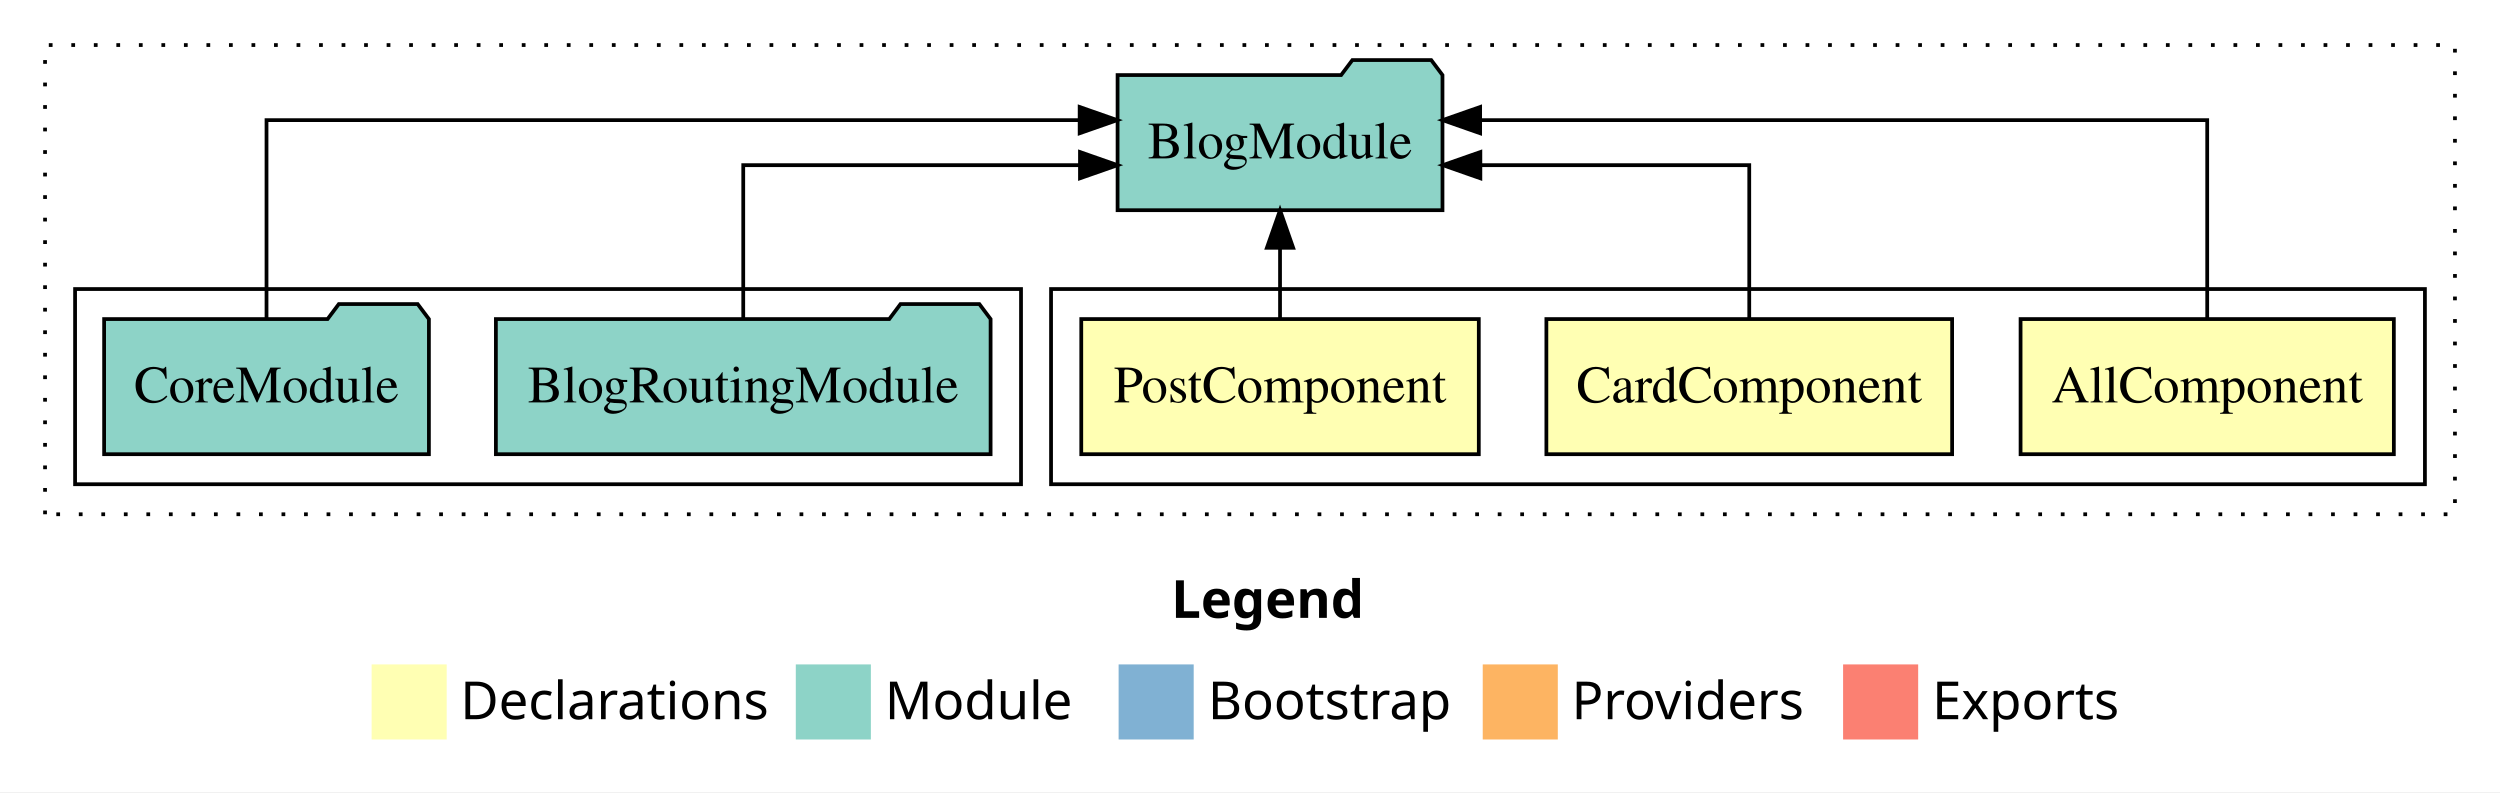
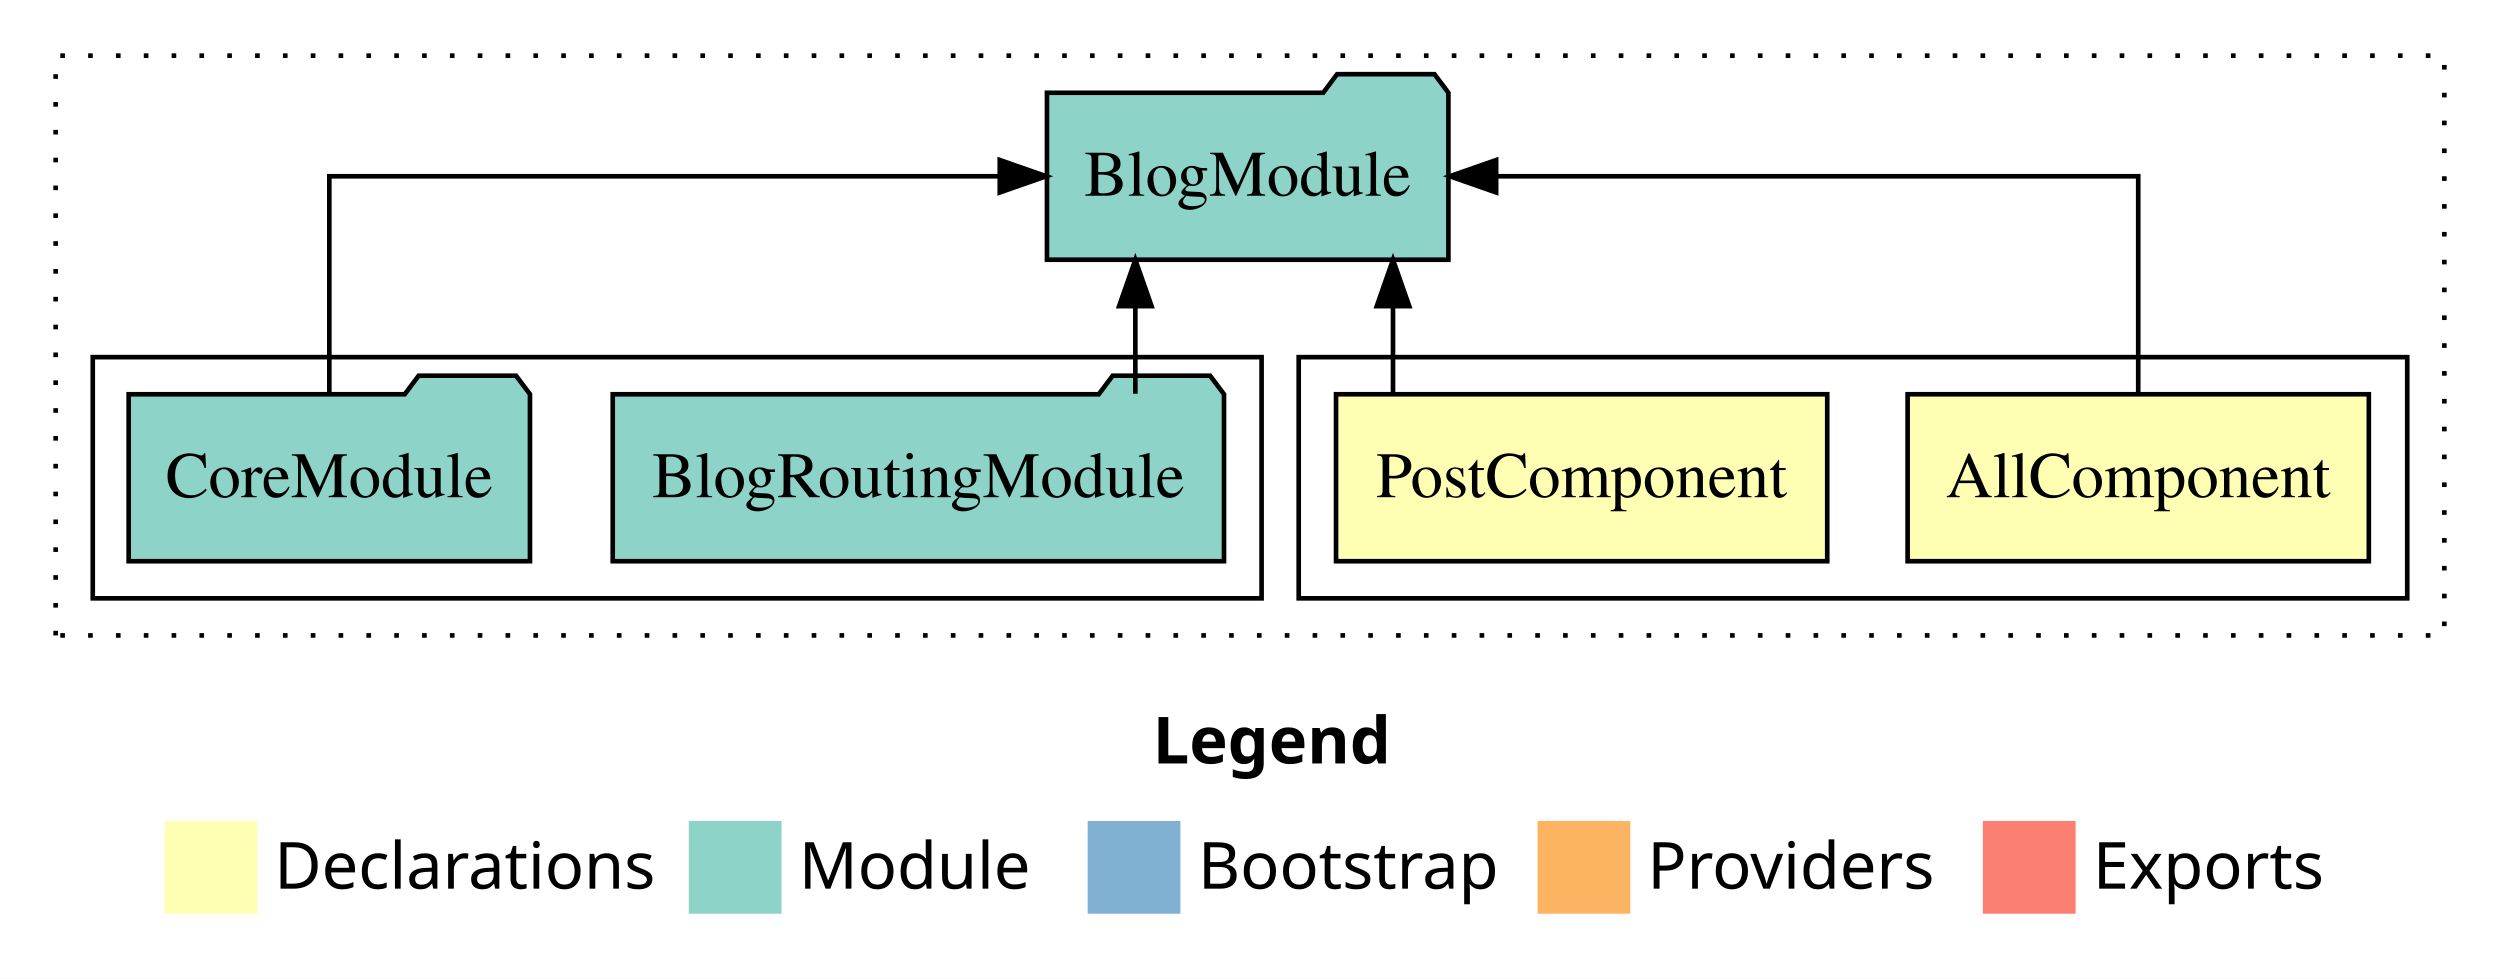
- <svg xmlns="http://www.w3.org/2000/svg" width="666pt" height="211pt" viewBox="0.00 0.00 666.00 211.00">
+ <svg xmlns="http://www.w3.org/2000/svg" width="539pt" height="211pt" viewBox="0.00 0.00 539.00 211.00">
  <g id="graph0" class="graph" transform="scale(1 1) rotate(0) translate(4 207)">
-     <polygon fill="#ffffff" stroke="transparent" points="-4,4 -4,-207 662,-207 662,4 -4,4" />
-     <text text-anchor="start" x="308.009" y="-42.4" font-family="sans-serif" font-weight="bold" font-size="14.00" fill="#000000">Legend</text>
-     <polygon fill="#ffffb3" stroke="transparent" points="95,-10 95,-30 115,-30 115,-10 95,-10" />
-     <text text-anchor="start" x="118.629" y="-15.4" font-family="sans-serif" font-size="14.00" fill="#000000">  Declarations</text>
-     <polygon fill="#8dd3c7" stroke="transparent" points="208,-10 208,-30 228,-30 228,-10 208,-10" />
-     <text text-anchor="start" x="231.725" y="-15.4" font-family="sans-serif" font-size="14.00" fill="#000000">  Module</text>
-     <polygon fill="#80b1d3" stroke="transparent" points="294,-10 294,-30 314,-30 314,-10 294,-10" />
-     <text text-anchor="start" x="317.781" y="-15.4" font-family="sans-serif" font-size="14.00" fill="#000000">  Bootstrap</text>
-     <polygon fill="#fdb462" stroke="transparent" points="391,-10 391,-30 411,-30 411,-10 391,-10" />
-     <text text-anchor="start" x="414.673" y="-15.4" font-family="sans-serif" font-size="14.00" fill="#000000">  Providers</text>
-     <polygon fill="#fb8072" stroke="transparent" points="487,-10 487,-30 507,-30 507,-10 487,-10" />
-     <text text-anchor="start" x="510.726" y="-15.4" font-family="sans-serif" font-size="14.00" fill="#000000">  Exports</text>
+     <polygon fill="#ffffff" stroke="transparent" points="-4,4 -4,-207 535,-207 535,4 -4,4" />
+     <text text-anchor="start" x="244.509" y="-42.4" font-family="sans-serif" font-weight="bold" font-size="14.00" fill="#000000">Legend</text>
+     <polygon fill="#ffffb3" stroke="transparent" points="31.5,-10 31.5,-30 51.5,-30 51.5,-10 31.5,-10" />
+     <text text-anchor="start" x="55.129" y="-15.4" font-family="sans-serif" font-size="14.00" fill="#000000">  Declarations</text>
+     <polygon fill="#8dd3c7" stroke="transparent" points="144.5,-10 144.5,-30 164.5,-30 164.5,-10 144.5,-10" />
+     <text text-anchor="start" x="168.225" y="-15.4" font-family="sans-serif" font-size="14.00" fill="#000000">  Module</text>
+     <polygon fill="#80b1d3" stroke="transparent" points="230.5,-10 230.5,-30 250.5,-30 250.5,-10 230.5,-10" />
+     <text text-anchor="start" x="254.281" y="-15.4" font-family="sans-serif" font-size="14.00" fill="#000000">  Bootstrap</text>
+     <polygon fill="#fdb462" stroke="transparent" points="327.5,-10 327.5,-30 347.5,-30 347.5,-10 327.5,-10" />
+     <text text-anchor="start" x="351.173" y="-15.4" font-family="sans-serif" font-size="14.00" fill="#000000">  Providers</text>
+     <polygon fill="#fb8072" stroke="transparent" points="423.5,-10 423.5,-30 443.5,-30 443.5,-10 423.5,-10" />
+     <text text-anchor="start" x="447.226" y="-15.4" font-family="sans-serif" font-size="14.00" fill="#000000">  Exports</text>
    <g id="clust1" class="cluster">
-       <polygon fill="none" stroke="#000000" stroke-dasharray="1,5" points="8,-70 8,-195 650,-195 650,-70 8,-70" />
+       <polygon fill="none" stroke="#000000" stroke-dasharray="1,5" points="8,-70 8,-195 523,-195 523,-70 8,-70" />
    </g>
    <g id="clust2" class="cluster">
-       <polygon fill="none" stroke="#000000" points="276,-78 276,-130 642,-130 642,-78 276,-78" />
+       <polygon fill="none" stroke="#000000" points="276,-78 276,-130 515,-130 515,-78 276,-78" />
    </g>
-     <g id="clust6" class="cluster">
+     <g id="clust5" class="cluster">
      <polygon fill="none" stroke="#000000" points="16,-78 16,-130 268,-130 268,-78 16,-78" />
    </g>
    <g id="node1" class="node">
-       <polygon fill="#ffffb3" stroke="#000000" points="633.72,-122 534.28,-122 534.28,-86 633.72,-86 633.72,-122" />
-       <text text-anchor="middle" x="584" y="-99.8" font-family="Times,serif" font-size="14.00" fill="#000000">AllComponent</text>
+       <polygon fill="#ffffb3" stroke="#000000" points="506.72,-122 407.28,-122 407.28,-86 506.72,-86 506.72,-122" />
+       <text text-anchor="middle" x="457" y="-99.8" font-family="Times,serif" font-size="14.00" fill="#000000">AllComponent</text>
    </g>
-     <g id="node4" class="node">
-       <polygon fill="#8dd3c7" stroke="#000000" points="380.277,-187 377.277,-191 356.277,-191 353.277,-187 293.723,-187 293.723,-151 380.277,-151 380.277,-187" />
-       <text text-anchor="middle" x="337" y="-164.8" font-family="Times,serif" font-size="14.00" fill="#000000">BlogModule</text>
+     <g id="node3" class="node">
+       <polygon fill="#8dd3c7" stroke="#000000" points="308.277,-187 305.277,-191 284.277,-191 281.277,-187 221.723,-187 221.723,-151 308.277,-151 308.277,-187" />
+       <text text-anchor="middle" x="265" y="-164.8" font-family="Times,serif" font-size="14.00" fill="#000000">BlogModule</text>
    </g>
    <g id="edge1" class="edge">
-       <path fill="none" stroke="#000000" d="M584,-122.284C584,-143.321 584,-175 584,-175 584,-175 390.307,-175 390.307,-175" />
-       <polygon fill="#000000" stroke="#000000" points="390.307,-171.5 380.307,-175 390.307,-178.5 390.307,-171.5" />
+       <path fill="none" stroke="#000000" d="M457,-122.106C457,-141.339 457,-169 457,-169 457,-169 318.568,-169 318.568,-169" />
+       <polygon fill="#000000" stroke="#000000" points="318.568,-165.5 308.568,-169 318.568,-172.5 318.568,-165.5" />
    </g>
    <g id="node2" class="node">
-       <polygon fill="#ffffb3" stroke="#000000" points="516.045,-122 407.955,-122 407.955,-86 516.045,-86 516.045,-122" />
-       <text text-anchor="middle" x="462" y="-99.8" font-family="Times,serif" font-size="14.00" fill="#000000">CardComponent</text>
-     </g>
-     <g id="edge2" class="edge">
-       <path fill="none" stroke="#000000" d="M462,-122.022C462,-139.373 462,-163 462,-163 462,-163 390.368,-163 390.368,-163" />
-       <polygon fill="#000000" stroke="#000000" points="390.368,-159.5 380.368,-163 390.368,-166.5 390.368,-159.5" />
-     </g>
-     <g id="node3" class="node">
      <polygon fill="#ffffb3" stroke="#000000" points="389.951,-122 284.049,-122 284.049,-86 389.951,-86 389.951,-122" />
      <text text-anchor="middle" x="337" y="-99.8" font-family="Times,serif" font-size="14.00" fill="#000000">PostComponent</text>
    </g>
-     <g id="edge3" class="edge">
-       <path fill="none" stroke="#000000" d="M337,-122.106C337,-122.106 337,-140.991 337,-140.991" />
-       <polygon fill="#000000" stroke="#000000" points="333.5,-140.991 337,-150.991 340.5,-140.991 333.5,-140.991" />
+     <g id="edge2" class="edge">
+       <path fill="none" stroke="#000000" d="M296.332,-122.106C296.332,-122.106 296.332,-140.991 296.332,-140.991" />
+       <polygon fill="#000000" stroke="#000000" points="292.832,-140.991 296.332,-150.991 299.832,-140.991 292.832,-140.991" />
    </g>
-     <g id="node5" class="node">
+     <g id="node4" class="node">
      <polygon fill="#8dd3c7" stroke="#000000" points="259.895,-122 256.895,-126 235.895,-126 232.895,-122 128.105,-122 128.105,-86 259.895,-86 259.895,-122" />
      <text text-anchor="middle" x="194" y="-99.8" font-family="Times,serif" font-size="14.00" fill="#000000">BlogRoutingModule</text>
    </g>
-     <g id="edge4" class="edge">
-       <path fill="none" stroke="#000000" d="M194,-122.022C194,-139.373 194,-163 194,-163 194,-163 283.707,-163 283.707,-163" />
-       <polygon fill="#000000" stroke="#000000" points="283.707,-166.5 293.707,-163 283.707,-159.5 283.707,-166.5" />
+     <g id="edge3" class="edge">
+       <path fill="none" stroke="#000000" d="M240.78,-122.106C240.78,-122.106 240.78,-140.991 240.78,-140.991" />
+       <polygon fill="#000000" stroke="#000000" points="237.28,-140.991 240.78,-150.991 244.28,-140.991 237.28,-140.991" />
    </g>
-     <g id="node6" class="node">
+     <g id="node5" class="node">
      <polygon fill="#8dd3c7" stroke="#000000" points="110.262,-122 107.262,-126 86.262,-126 83.262,-122 23.738,-122 23.738,-86 110.262,-86 110.262,-122" />
      <text text-anchor="middle" x="67" y="-99.8" font-family="Times,serif" font-size="14.00" fill="#000000">CoreModule</text>
    </g>
-     <g id="edge5" class="edge">
-       <path fill="none" stroke="#000000" d="M67,-122.284C67,-143.321 67,-175 67,-175 67,-175 283.62,-175 283.62,-175" />
-       <polygon fill="#000000" stroke="#000000" points="283.62,-178.5 293.62,-175 283.62,-171.5 283.62,-178.5" />
+     <g id="edge4" class="edge">
+       <path fill="none" stroke="#000000" d="M67,-122.106C67,-141.339 67,-169 67,-169 67,-169 211.548,-169 211.548,-169" />
+       <polygon fill="#000000" stroke="#000000" points="211.548,-172.5 221.548,-169 211.548,-165.5 211.548,-172.5" />
    </g>
  </g>
</svg>
